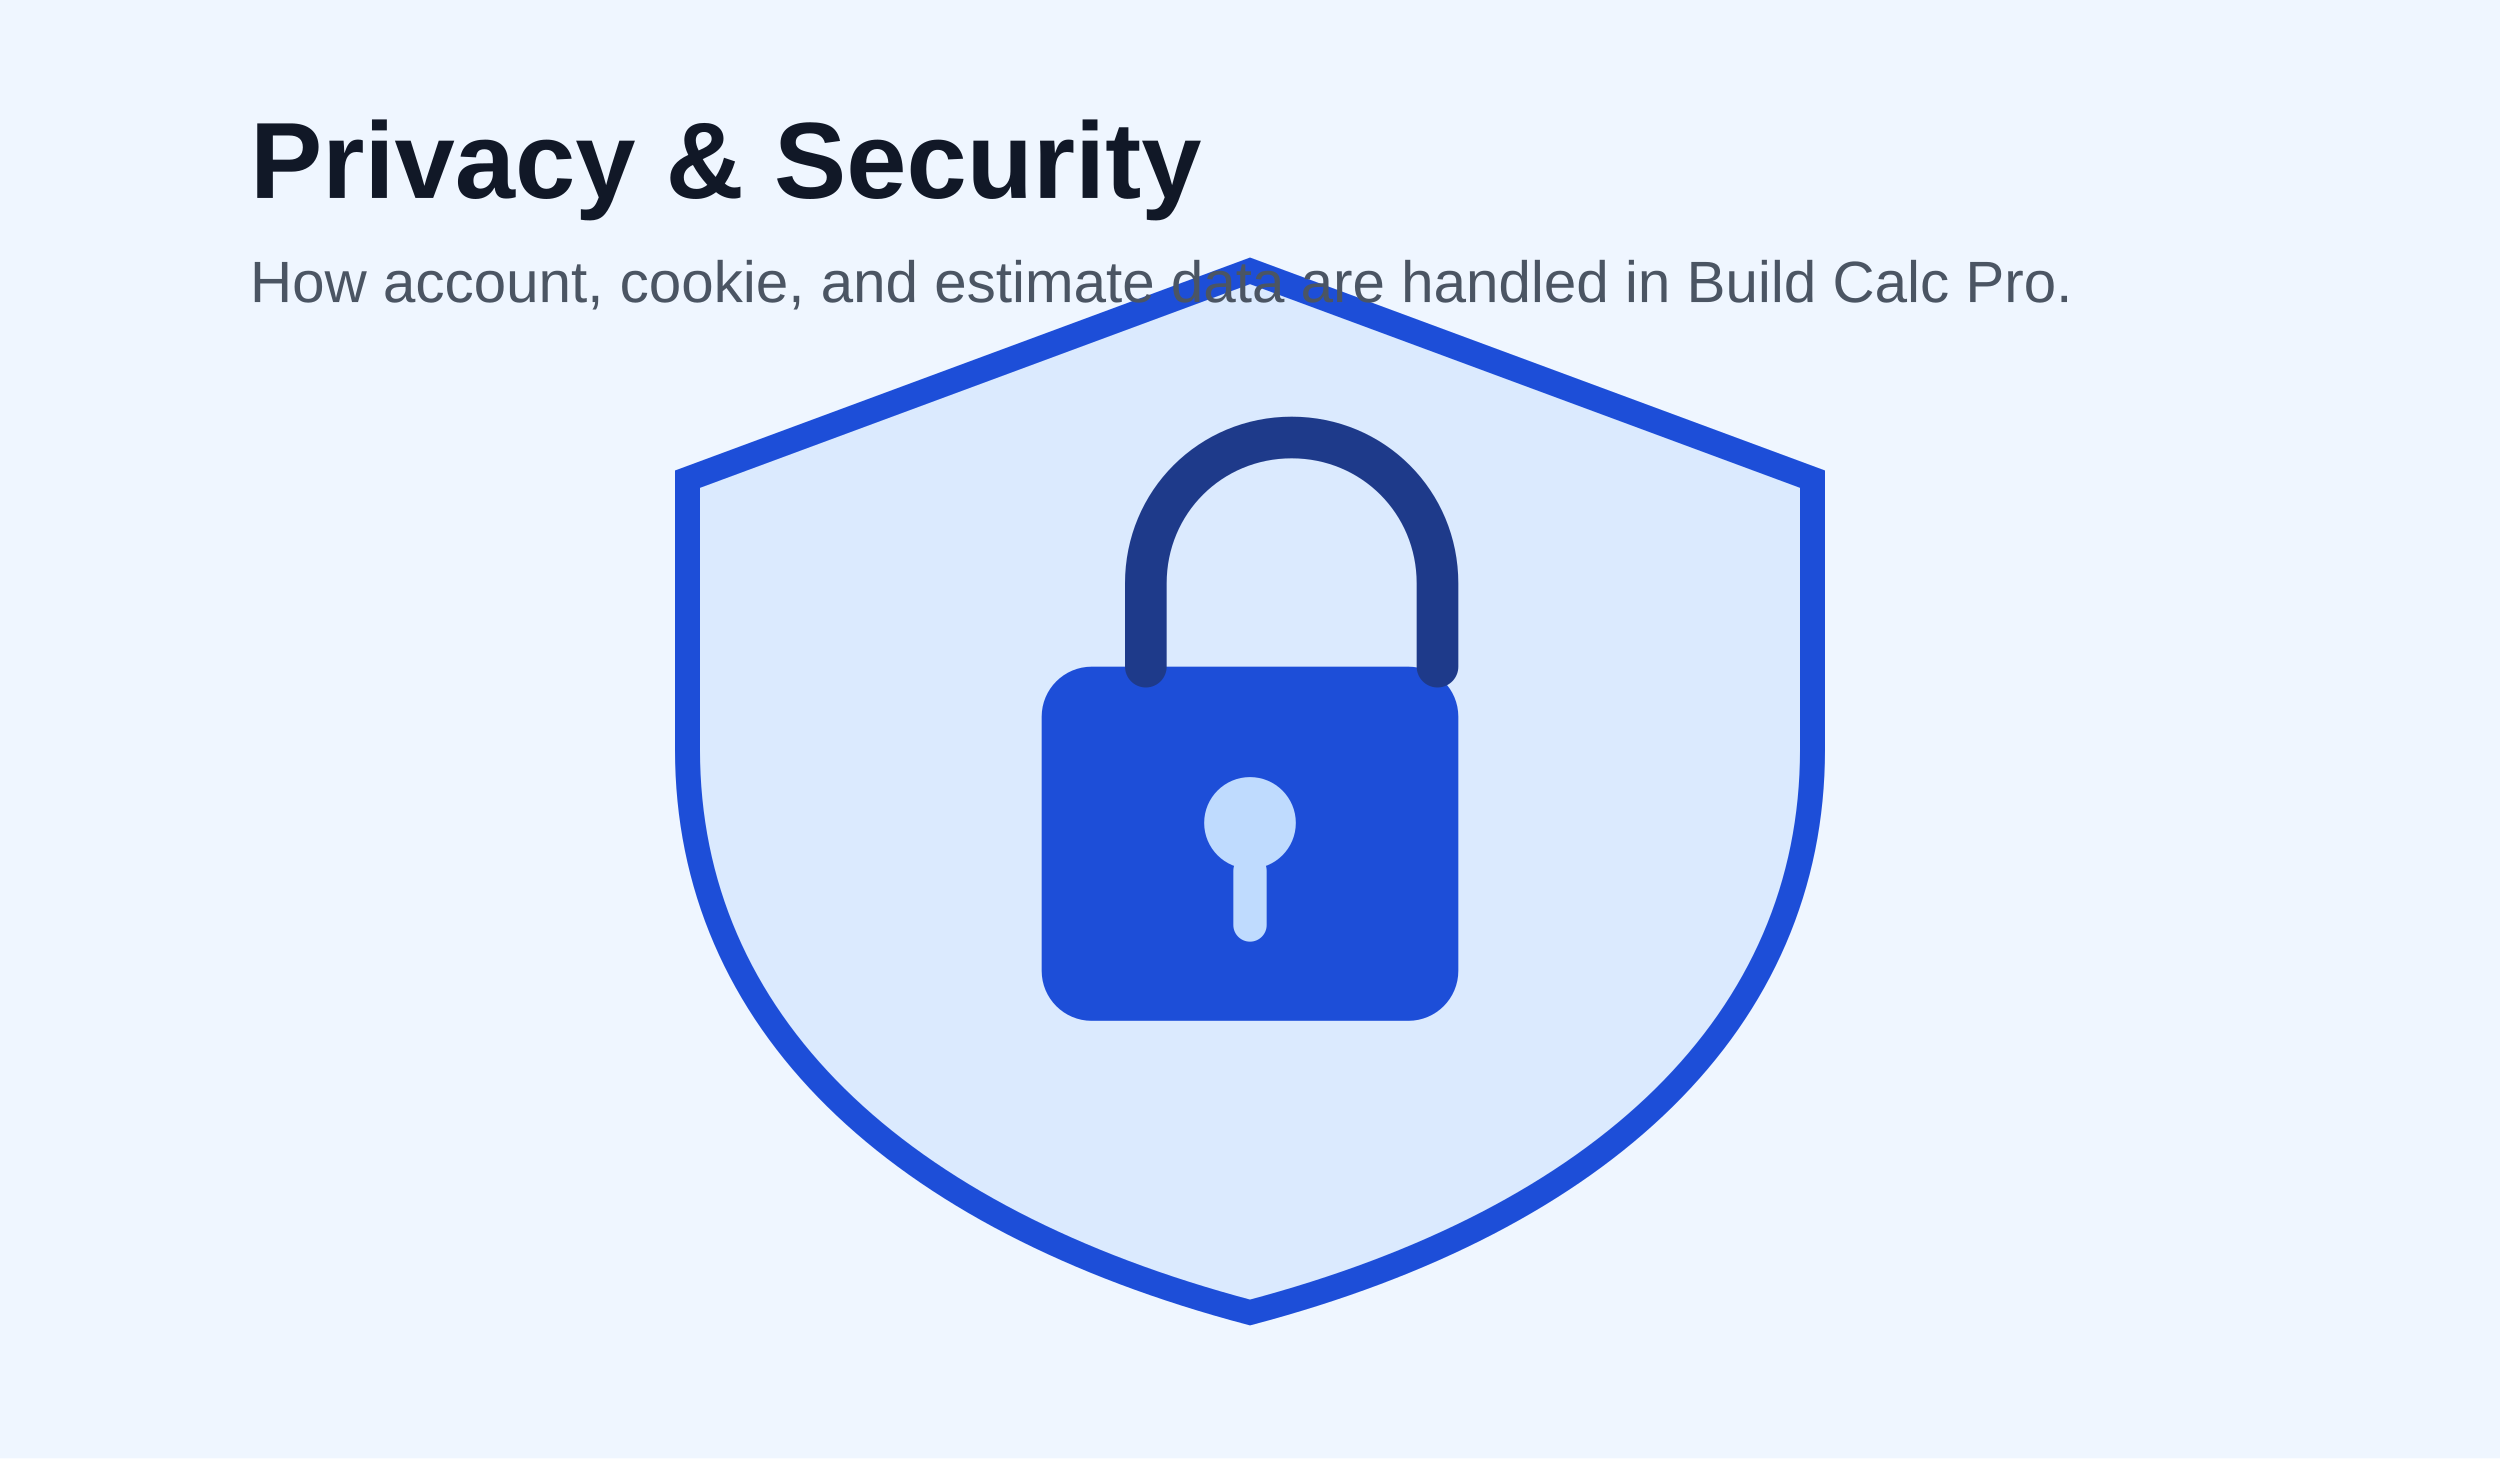
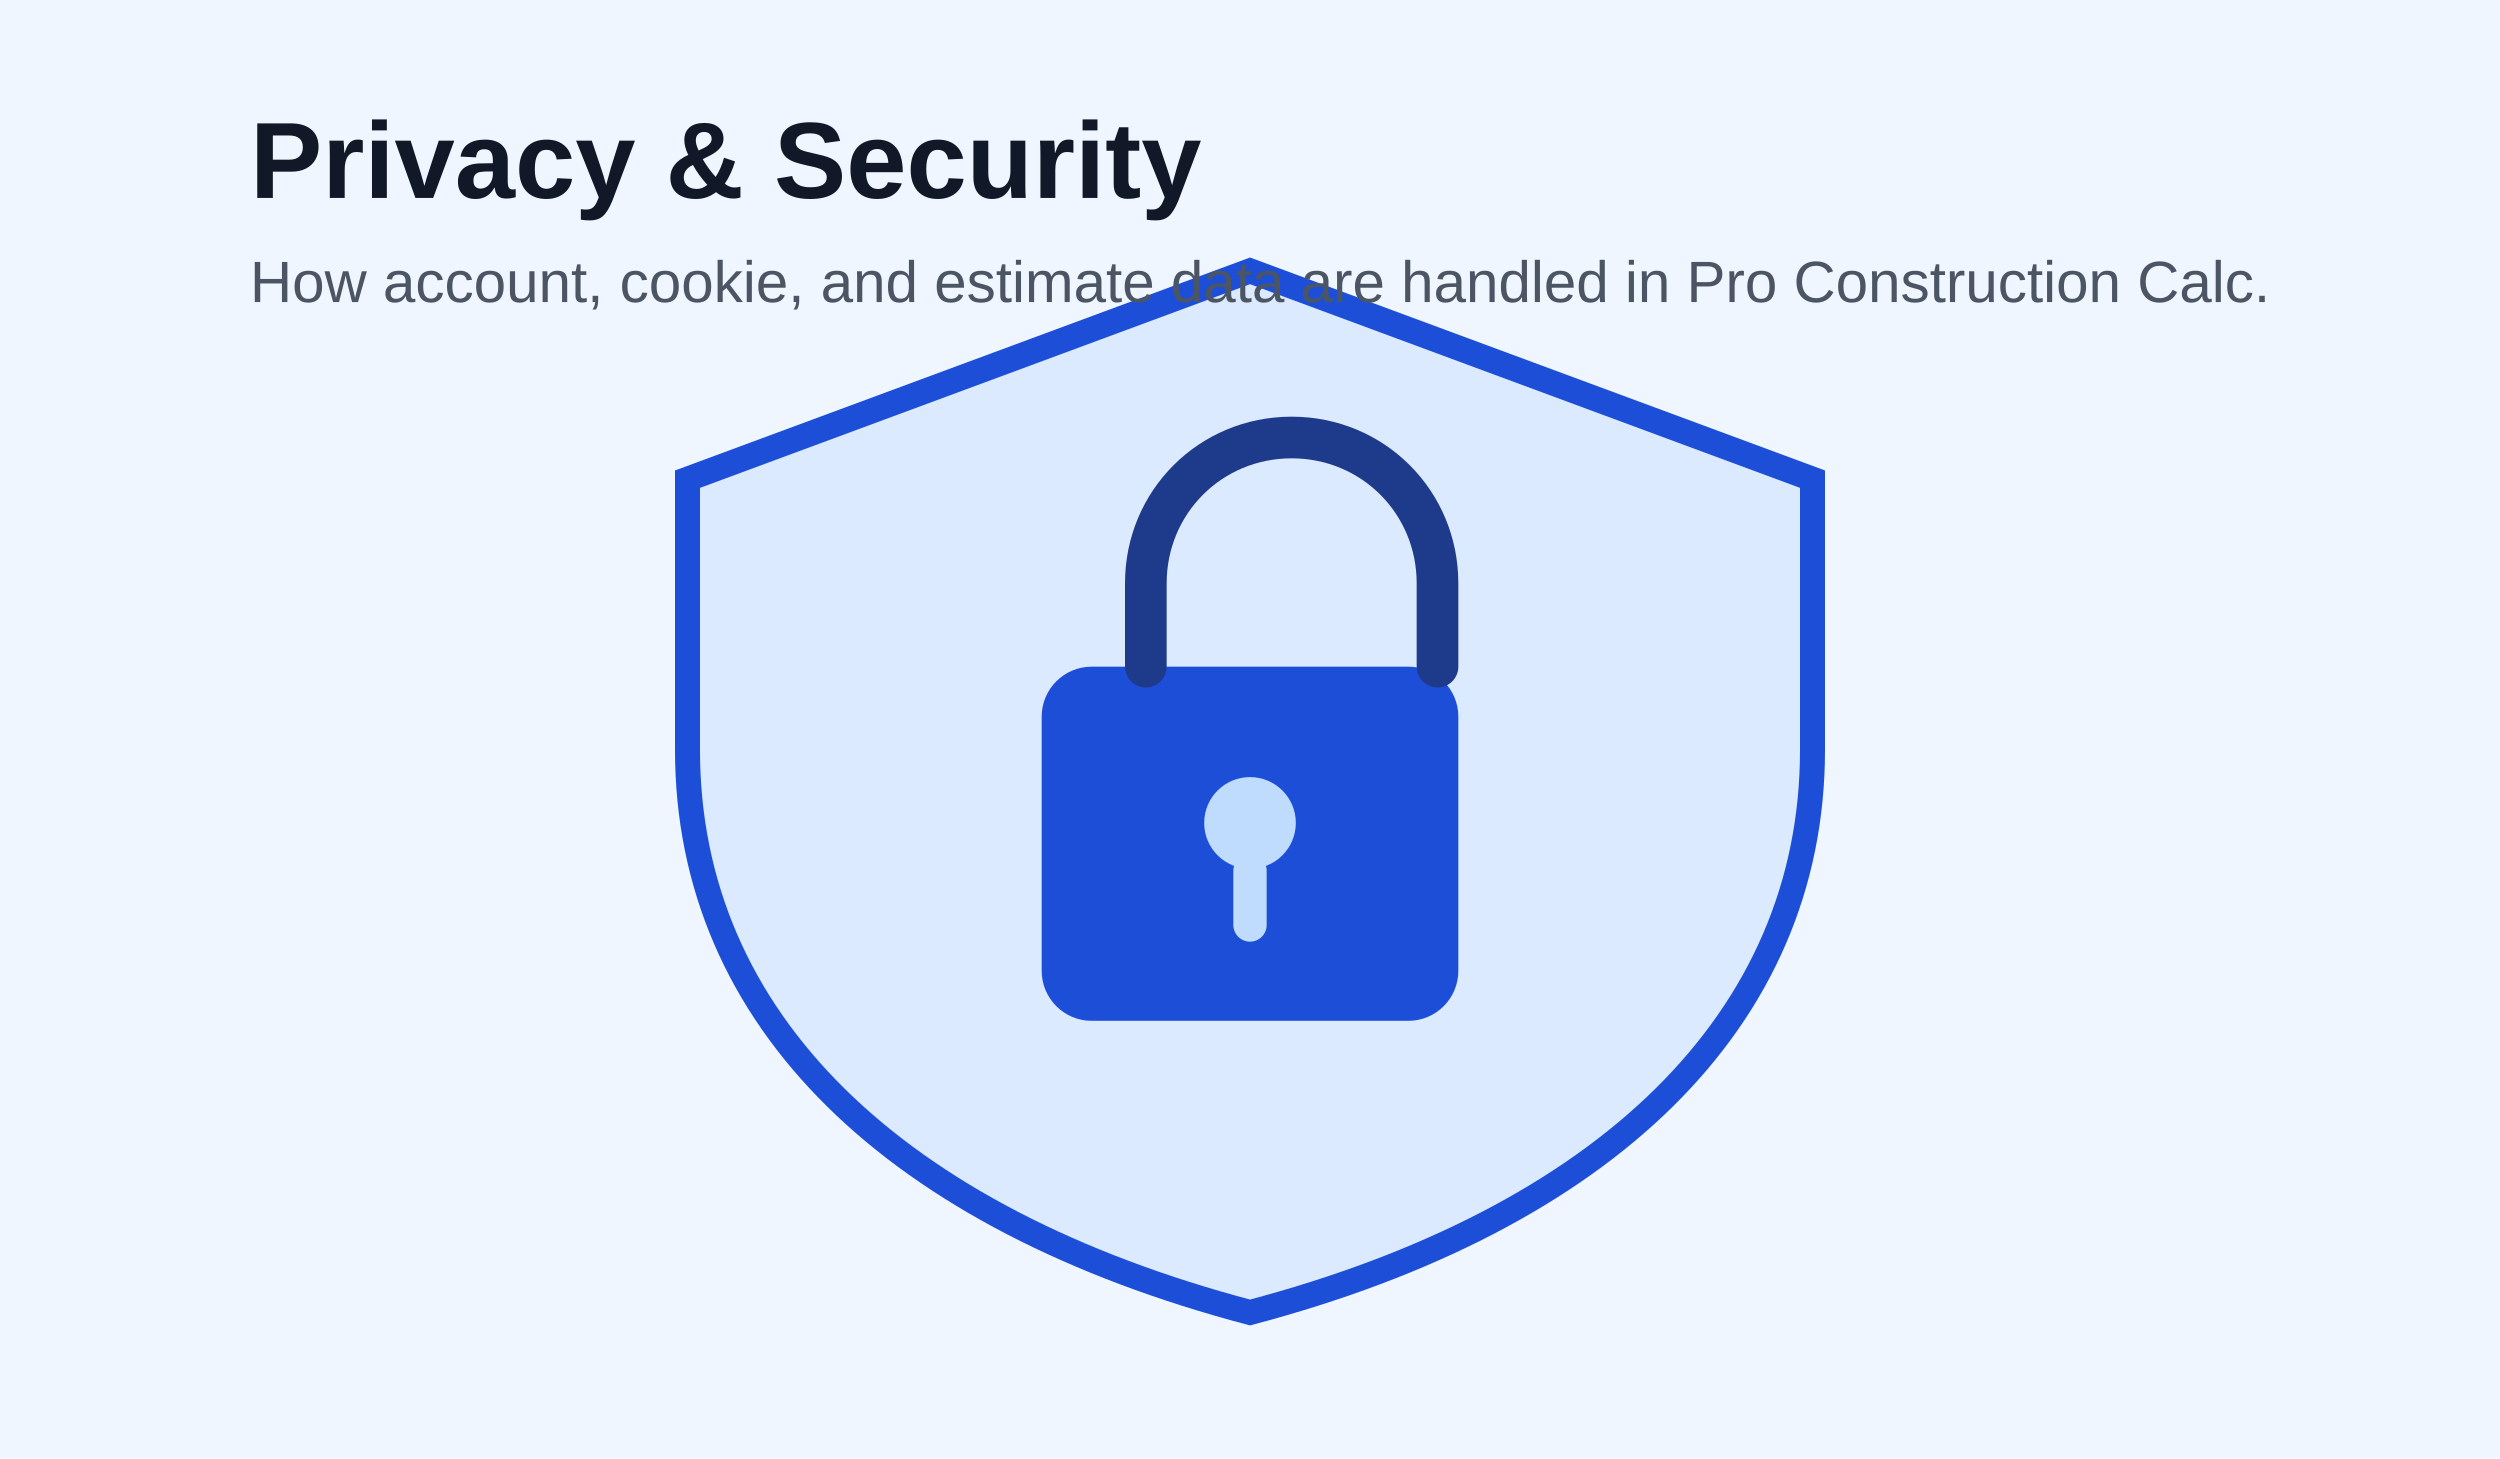
<svg xmlns="http://www.w3.org/2000/svg" width="1200" height="700" viewBox="0 0 1200 700" fill="none" role="img" aria-label="Data privacy shield and lock for account security">
  <rect width="1200" height="700" fill="#EFF6FF" />
  <path d="M600 130L870 230V360C870 490 770 585 600 630C430 585 330 490 330 360V230L600 130Z" fill="#DBEAFE" stroke="#1D4ED8" stroke-width="12" />
  <rect x="500" y="320" width="200" height="170" rx="24" fill="#1D4ED8" />
  <path d="M550 320V280C550 241 581 210 620 210C659 210 690 241 690 280V320" stroke="#1E3A8A" stroke-width="20" stroke-linecap="round" />
  <circle cx="600" cy="395" r="22" fill="#BFDBFE" />
  <rect x="592" y="410" width="16" height="42" rx="8" fill="#BFDBFE" />
  <text x="120" y="95" fill="#111827" font-family="Arial, sans-serif" font-size="52" font-weight="700">Privacy &amp; Security</text>
-   <text x="120" y="145" fill="#4B5563" font-family="Arial, sans-serif" font-size="28">How account, cookie, and estimate data are handled in Build Calc Pro.</text>
+   <text x="120" y="145" fill="#4B5563" font-family="Arial, sans-serif" font-size="28">How account, cookie, and estimate data are handled in Pro Construction Calc.</text>
</svg>
